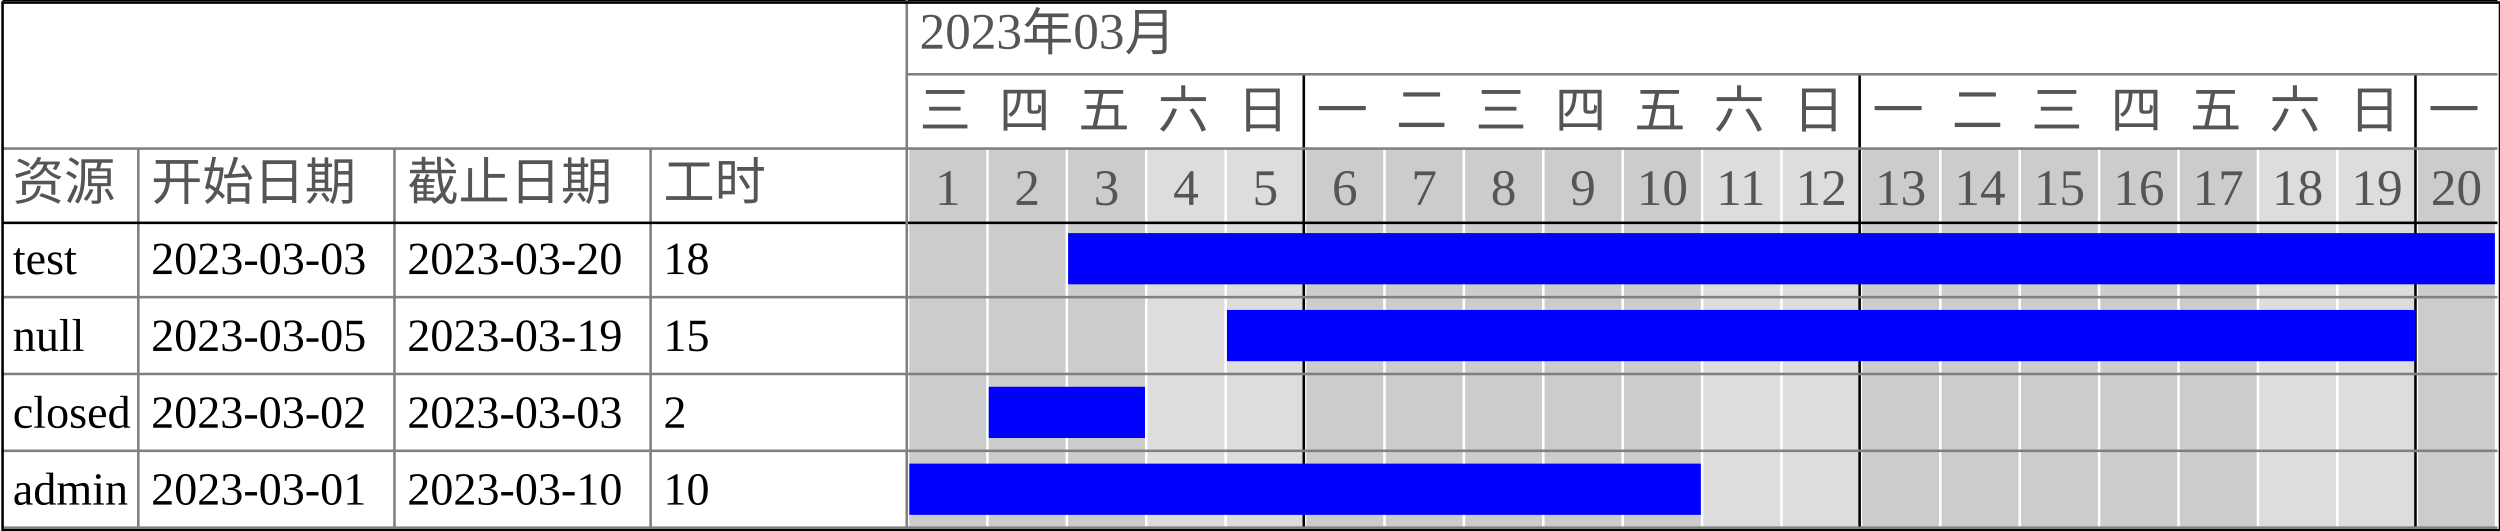
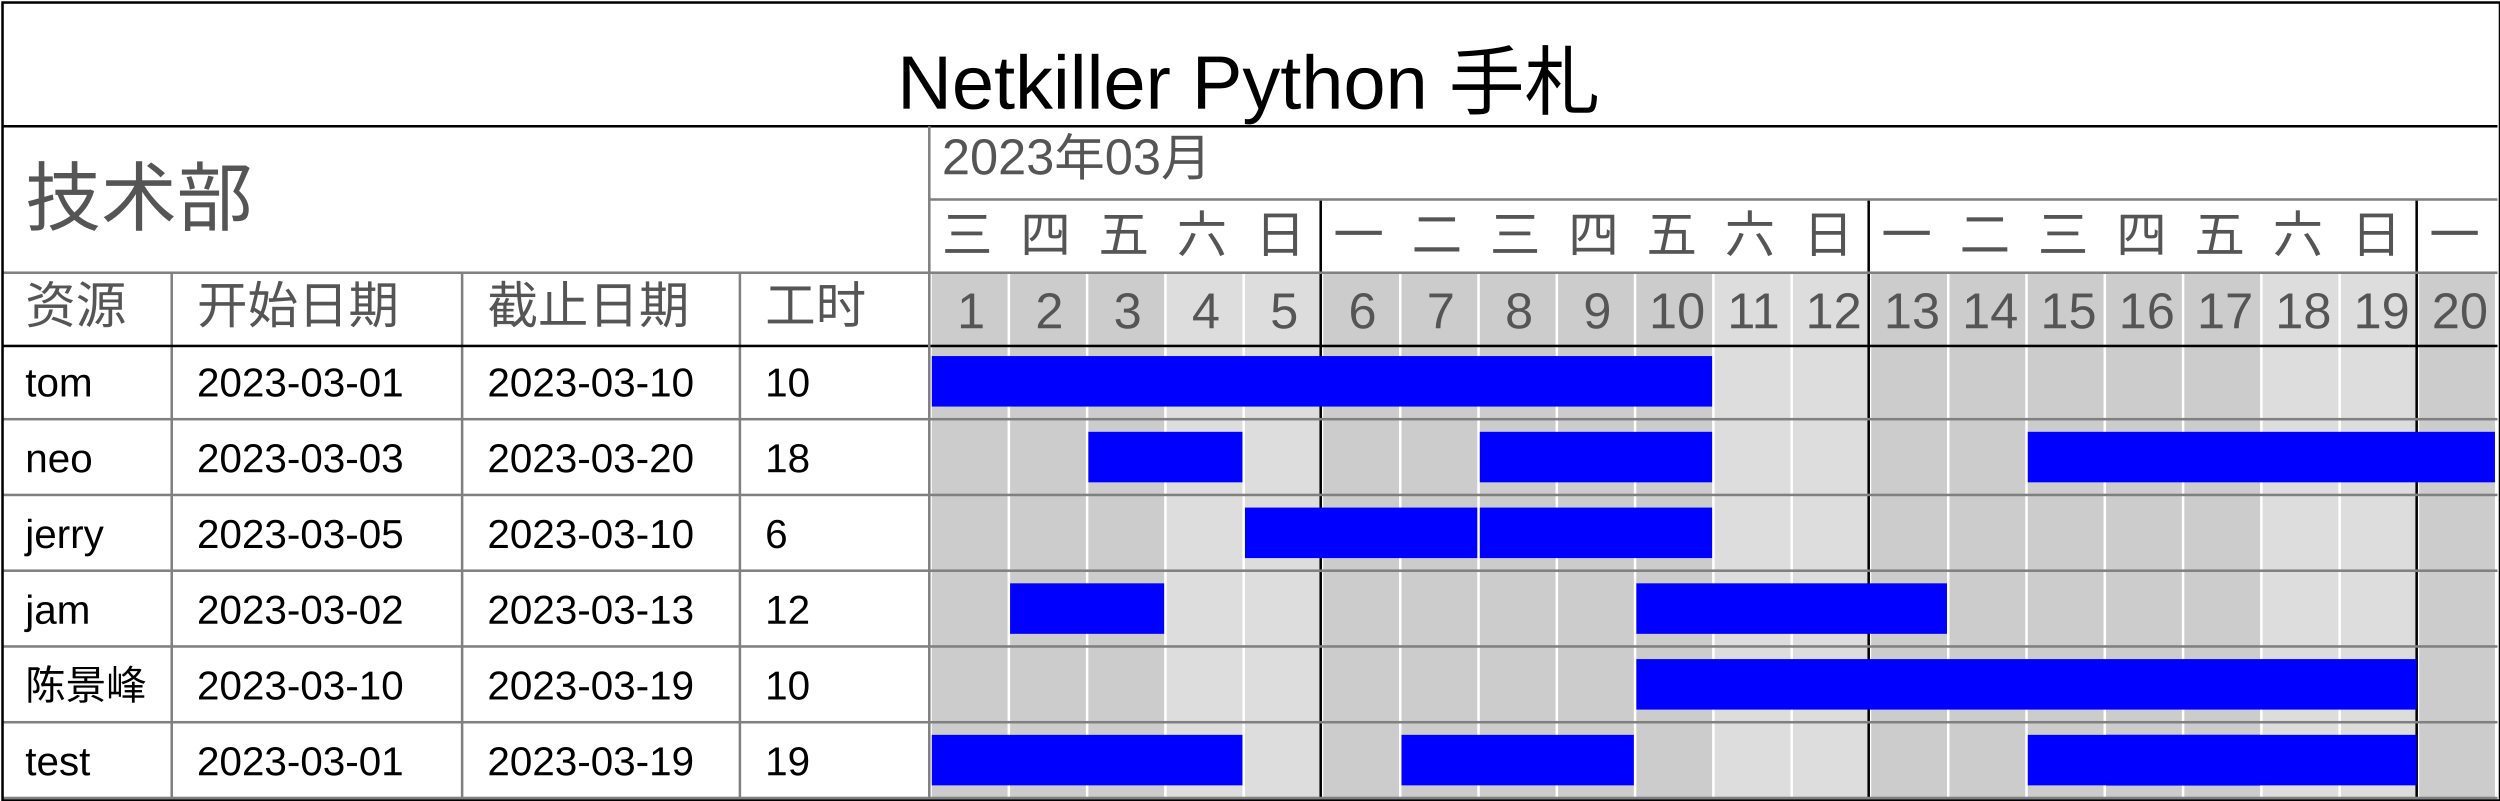
- <svg xmlns="http://www.w3.org/2000/svg" width="976" height="207" viewBox="0 0 976 207">
+ <svg xmlns="http://www.w3.org/2000/svg" width="990" height="317" viewBox="0 0 990 317">
  <defs>
</defs>
+   <style>
+         /* 全局默认字体设置 */
+         * {
+           font-family: 'PingFang SC', 'Microsoft YaHei', 'SimHei', 'Arial', sans-serif, 'SourceHanSansSC-Normal';
+           /* font-size: 16px;*/
+         }
+         </style>
+   <text x="494.5" y="25" font-size="30" text-anchor="middle" font-family="SourceHanSansSC-Normal" dominant-baseline="central">Netkiller Python 手札</text>
+   <text x="10" y="89" font-size="30" fill="#555555">技术部</text>
  <g id="workload">
    <g id="table">
-       <path d="M1,0 L975,0" stroke="black" />
-       <text x="5" y="78" font-size="20" fill="#555555">资源</text>
-       <path d="M54,58 L54,206" stroke="grey" />
-       <text x="59" y="78" font-size="20" fill="#555555">开始日期</text>
-       <path d="M154,58 L154,206" stroke="grey" />
-       <text x="159" y="78" font-size="20" fill="#555555">截止日期</text>
-       <path d="M254,58 L254,206" stroke="grey" />
-       <text x="259" y="78" font-size="20" fill="#555555">工时</text>
+       <path d="M1,50 L989,50" stroke="black" />
+       <text x="10" y="128" font-size="20" fill="#555555">资源</text>
+       <path d="M68,108 L68,316" stroke="grey" />
+       <text x="78" y="128" font-size="20" fill="#555555">开始日期</text>
+       <path d="M183,108 L183,316" stroke="grey" />
+       <text x="193" y="128" font-size="20" fill="#555555">截止日期</text>
+       <path d="M293,108 L293,316" stroke="grey" />
+       <text x="303" y="128" font-size="20" fill="#555555">工时</text>
    </g>
    <g id="year2023">
      <g id="month3">
        <g id="week09">
-           <text x="359" y="19" font-size="20" fill="#555555">2023年03月</text>
-           <text x="359" y="50" font-size="20" fill="#555555">三</text>
-           <rect x="355" y="58" width="30" height="148" fill="#cccccc">
+           <text x="373" y="69" font-size="20" fill="#555555">2023年03月</text>
+           <text x="373" y="100" font-size="20" fill="#555555">三</text>
+           <rect x="369" y="108" width="30" height="208" fill="#cccccc">
</rect>
-           <text x="365" y="80" font-size="20" fill="#555555">1</text>
-           <text x="390" y="50" font-size="20" fill="#555555">四</text>
-           <rect x="386" y="58" width="30" height="148" fill="#cccccc">
+           <text x="379" y="130" font-size="20" fill="#555555">1</text>
+           <text x="404" y="100" font-size="20" fill="#555555">四</text>
+           <rect x="400" y="108" width="30" height="208" fill="#cccccc">
</rect>
-           <text x="396" y="80" font-size="20" fill="#555555">2</text>
-           <text x="421" y="50" font-size="20" fill="#555555">五</text>
-           <rect x="417" y="58" width="30" height="148" fill="#cccccc">
+           <text x="410" y="130" font-size="20" fill="#555555">2</text>
+           <text x="435" y="100" font-size="20" fill="#555555">五</text>
+           <rect x="431" y="108" width="30" height="208" fill="#cccccc">
</rect>
-           <text x="427" y="80" font-size="20" fill="#555555">3</text>
-           <text x="452" y="50" font-size="20" fill="#555555">六</text>
-           <rect x="448" y="58" width="30" height="148" fill="#dddddd">
+           <text x="441" y="130" font-size="20" fill="#555555">3</text>
+           <text x="466" y="100" font-size="20" fill="#555555">六</text>
+           <rect x="462" y="108" width="30" height="208" fill="#dddddd">
</rect>
-           <text x="458" y="80" font-size="20" fill="#555555">4</text>
-           <text x="483" y="50" font-size="20" fill="#555555">日</text>
-           <rect x="479" y="58" width="30" height="148" fill="#dddddd">
+           <text x="472" y="130" font-size="20" fill="#555555">4</text>
+           <text x="497" y="100" font-size="20" fill="#555555">日</text>
+           <rect x="493" y="108" width="30" height="208" fill="#dddddd">
</rect>
-           <path d="M509,29 L509,206" stroke="black" />
-           <text x="489" y="80" font-size="20" fill="#555555">5</text>
+           <path d="M523,79 L523,316" stroke="black" />
+           <text x="503" y="130" font-size="20" fill="#555555">5</text>
        </g>
        <g id="week10">
-           <text x="514" y="50" font-size="20" fill="#555555">一</text>
-           <rect x="510" y="58" width="30" height="148" fill="#cccccc">
+           <text x="528" y="100" font-size="20" fill="#555555">一</text>
+           <rect x="524" y="108" width="30" height="208" fill="#cccccc">
</rect>
-           <text x="520" y="80" font-size="20" fill="#555555">6</text>
-           <text x="545" y="50" font-size="20" fill="#555555">二</text>
-           <rect x="541" y="58" width="30" height="148" fill="#cccccc">
+           <text x="534" y="130" font-size="20" fill="#555555">6</text>
+           <text x="559" y="100" font-size="20" fill="#555555">二</text>
+           <rect x="555" y="108" width="30" height="208" fill="#cccccc">
</rect>
-           <text x="551" y="80" font-size="20" fill="#555555">7</text>
-           <text x="576" y="50" font-size="20" fill="#555555">三</text>
-           <rect x="572" y="58" width="30" height="148" fill="#cccccc">
+           <text x="565" y="130" font-size="20" fill="#555555">7</text>
+           <text x="590" y="100" font-size="20" fill="#555555">三</text>
+           <rect x="586" y="108" width="30" height="208" fill="#cccccc">
</rect>
-           <text x="582" y="80" font-size="20" fill="#555555">8</text>
-           <text x="607" y="50" font-size="20" fill="#555555">四</text>
-           <rect x="603" y="58" width="30" height="148" fill="#cccccc">
+           <text x="596" y="130" font-size="20" fill="#555555">8</text>
+           <text x="621" y="100" font-size="20" fill="#555555">四</text>
+           <rect x="617" y="108" width="30" height="208" fill="#cccccc">
</rect>
-           <text x="613" y="80" font-size="20" fill="#555555">9</text>
-           <text x="638" y="50" font-size="20" fill="#555555">五</text>
-           <rect x="634" y="58" width="30" height="148" fill="#cccccc">
+           <text x="627" y="130" font-size="20" fill="#555555">9</text>
+           <text x="652" y="100" font-size="20" fill="#555555">五</text>
+           <rect x="648" y="108" width="30" height="208" fill="#cccccc">
</rect>
-           <text x="639" y="80" font-size="20" fill="#555555">10</text>
-           <text x="669" y="50" font-size="20" fill="#555555">六</text>
-           <rect x="665" y="58" width="30" height="148" fill="#dddddd">
+           <text x="653" y="130" font-size="20" fill="#555555">10</text>
+           <text x="683" y="100" font-size="20" fill="#555555">六</text>
+           <rect x="679" y="108" width="30" height="208" fill="#dddddd">
</rect>
-           <text x="670" y="80" font-size="20" fill="#555555">11</text>
-           <text x="700" y="50" font-size="20" fill="#555555">日</text>
-           <rect x="696" y="58" width="30" height="148" fill="#dddddd">
+           <text x="684" y="130" font-size="20" fill="#555555">11</text>
+           <text x="714" y="100" font-size="20" fill="#555555">日</text>
+           <rect x="710" y="108" width="30" height="208" fill="#dddddd">
</rect>
-           <path d="M726,29 L726,206" stroke="black" />
-           <text x="701" y="80" font-size="20" fill="#555555">12</text>
+           <path d="M740,79 L740,316" stroke="black" />
+           <text x="715" y="130" font-size="20" fill="#555555">12</text>
        </g>
        <g id="week11">
-           <text x="731" y="50" font-size="20" fill="#555555">一</text>
-           <rect x="727" y="58" width="30" height="148" fill="#cccccc">
+           <text x="745" y="100" font-size="20" fill="#555555">一</text>
+           <rect x="741" y="108" width="30" height="208" fill="#cccccc">
</rect>
-           <text x="732" y="80" font-size="20" fill="#555555">13</text>
-           <text x="762" y="50" font-size="20" fill="#555555">二</text>
-           <rect x="758" y="58" width="30" height="148" fill="#cccccc">
+           <text x="746" y="130" font-size="20" fill="#555555">13</text>
+           <text x="776" y="100" font-size="20" fill="#555555">二</text>
+           <rect x="772" y="108" width="30" height="208" fill="#cccccc">
</rect>
-           <text x="763" y="80" font-size="20" fill="#555555">14</text>
-           <text x="793" y="50" font-size="20" fill="#555555">三</text>
-           <rect x="789" y="58" width="30" height="148" fill="#cccccc">
+           <text x="777" y="130" font-size="20" fill="#555555">14</text>
+           <text x="807" y="100" font-size="20" fill="#555555">三</text>
+           <rect x="803" y="108" width="30" height="208" fill="#cccccc">
</rect>
-           <text x="794" y="80" font-size="20" fill="#555555">15</text>
-           <text x="824" y="50" font-size="20" fill="#555555">四</text>
-           <rect x="820" y="58" width="30" height="148" fill="#cccccc">
+           <text x="808" y="130" font-size="20" fill="#555555">15</text>
+           <text x="838" y="100" font-size="20" fill="#555555">四</text>
+           <rect x="834" y="108" width="30" height="208" fill="#cccccc">
</rect>
-           <text x="825" y="80" font-size="20" fill="#555555">16</text>
-           <text x="855" y="50" font-size="20" fill="#555555">五</text>
-           <rect x="851" y="58" width="30" height="148" fill="#cccccc">
+           <text x="839" y="130" font-size="20" fill="#555555">16</text>
+           <text x="869" y="100" font-size="20" fill="#555555">五</text>
+           <rect x="865" y="108" width="30" height="208" fill="#cccccc">
</rect>
-           <text x="856" y="80" font-size="20" fill="#555555">17</text>
-           <text x="886" y="50" font-size="20" fill="#555555">六</text>
-           <rect x="882" y="58" width="30" height="148" fill="#dddddd">
+           <text x="870" y="130" font-size="20" fill="#555555">17</text>
+           <text x="900" y="100" font-size="20" fill="#555555">六</text>
+           <rect x="896" y="108" width="30" height="208" fill="#dddddd">
</rect>
-           <text x="887" y="80" font-size="20" fill="#555555">18</text>
-           <text x="917" y="50" font-size="20" fill="#555555">日</text>
-           <rect x="913" y="58" width="30" height="148" fill="#dddddd">
+           <text x="901" y="130" font-size="20" fill="#555555">18</text>
+           <text x="931" y="100" font-size="20" fill="#555555">日</text>
+           <rect x="927" y="108" width="30" height="208" fill="#dddddd">
</rect>
-           <path d="M943,29 L943,206" stroke="black" />
-           <text x="918" y="80" font-size="20" fill="#555555">19</text>
+           <path d="M957,79 L957,316" stroke="black" />
+           <text x="932" y="130" font-size="20" fill="#555555">19</text>
        </g>
        <g id="week12">
-           <text x="948" y="50" font-size="20" fill="#555555">一</text>
-           <rect x="944" y="58" width="30" height="148" fill="#cccccc">
+           <text x="962" y="100" font-size="20" fill="#555555">一</text>
+           <rect x="958" y="108" width="30" height="208" fill="#cccccc">
</rect>
-           <text x="949" y="80" font-size="20" fill="#555555">20</text>
+           <text x="963" y="130" font-size="20" fill="#555555">20</text>
        </g>
      </g>
    </g>
-     <path d="M354,29 L975,29" stroke="grey" />
-     <path d="M1,58 L975,58" stroke="grey" />
-     <path d="M1,87 L975,87" stroke="black" />
-     <path d="M354,0 L354,206" stroke="grey" />
-     <text x="5" y="107" font-size="18" text-anchor="start">test</text>
-     <text x="59" y="107" font-size="18" text-anchor="start">2023-03-03</text>
-     <text x="159" y="107" font-size="18" text-anchor="start">2023-03-20</text>
-     <text x="259" y="107" font-size="18" text-anchor="start">18</text>
-     <rect x="417" y="91" width="557" height="20" fill="blue">
+     <path d="M368,79 L989,79" stroke="grey" />
+     <path d="M1,108 L989,108" stroke="grey" />
+     <path d="M1,137 L989,137" stroke="black" />
+     <path d="M368,50 L368,316" stroke="grey" />
+     <text x="10" y="157" font-size="16" text-anchor="start">tom</text>
+     <text x="78" y="157" font-size="16" text-anchor="start">2023-03-01</text>
+     <text x="193" y="157" font-size="16" text-anchor="start">2023-03-10</text>
+     <text x="303" y="157" font-size="16" text-anchor="start">10</text>
+     <rect x="369" y="141" width="309" height="20" fill="blue">
</rect>
-     <path d="M1,116 L975,116" stroke="grey" />
-     <text x="5" y="137" font-size="18" text-anchor="start">null</text>
-     <text x="59" y="137" font-size="18" text-anchor="start">2023-03-05</text>
-     <text x="159" y="137" font-size="18" text-anchor="start">2023-03-19</text>
-     <text x="259" y="137" font-size="18" text-anchor="start">15</text>
-     <rect x="479" y="121" width="464" height="20" fill="blue">
+     <path d="M1,166 L989,166" stroke="grey" />
+     <text x="10" y="187" font-size="16" text-anchor="start">neo</text>
+     <text x="78" y="187" font-size="16" text-anchor="start">2023-03-03</text>
+     <text x="193" y="187" font-size="16" text-anchor="start">2023-03-20</text>
+     <text x="303" y="187" font-size="16" text-anchor="start">18</text>
+     <rect x="431" y="171" width="61" height="20" fill="blue">
</rect>
-     <path d="M1,146 L975,146" stroke="grey" />
-     <text x="5" y="167" font-size="18" text-anchor="start">closed</text>
-     <text x="59" y="167" font-size="18" text-anchor="start">2023-03-02</text>
-     <text x="159" y="167" font-size="18" text-anchor="start">2023-03-03</text>
-     <text x="259" y="167" font-size="18" text-anchor="start">2</text>
-     <rect x="386" y="151" width="61" height="20" fill="blue">
+     <rect x="586" y="171" width="92" height="20" fill="blue">
</rect>
-     <path d="M1,176 L975,176" stroke="grey" />
-     <text x="5" y="197" font-size="18" text-anchor="start">admin</text>
-     <text x="59" y="197" font-size="18" text-anchor="start">2023-03-01</text>
-     <text x="159" y="197" font-size="18" text-anchor="start">2023-03-10</text>
-     <text x="259" y="197" font-size="18" text-anchor="start">10</text>
-     <rect x="355" y="181" width="309" height="20" fill="blue">
+     <rect x="803" y="171" width="185" height="20" fill="blue">
</rect>
-     <path d="M1,206 L975,206" stroke="grey" />
+     <path d="M1,196 L989,196" stroke="grey" />
+     <text x="10" y="217" font-size="16" text-anchor="start">jerry</text>
+     <text x="78" y="217" font-size="16" text-anchor="start">2023-03-05</text>
+     <text x="193" y="217" font-size="16" text-anchor="start">2023-03-10</text>
+     <text x="303" y="217" font-size="16" text-anchor="start">6</text>
+     <rect x="493" y="201" width="92" height="20" fill="blue">
+ </rect>
+     <rect x="586" y="201" width="92" height="20" fill="blue">
+ </rect>
+     <path d="M1,226 L989,226" stroke="grey" />
+     <text x="10" y="247" font-size="16" text-anchor="start">jam</text>
+     <text x="78" y="247" font-size="16" text-anchor="start">2023-03-02</text>
+     <text x="193" y="247" font-size="16" text-anchor="start">2023-03-13</text>
+     <text x="303" y="247" font-size="16" text-anchor="start">12</text>
+     <rect x="400" y="231" width="61" height="20" fill="blue">
+ </rect>
+     <rect x="648" y="231" width="123" height="20" fill="blue">
+ </rect>
+     <path d="M1,256 L989,256" stroke="grey" />
+     <text x="10" y="277" font-size="16" text-anchor="start">陈景峰</text>
+     <text x="78" y="277" font-size="16" text-anchor="start">2023-03-10</text>
+     <text x="193" y="277" font-size="16" text-anchor="start">2023-03-19</text>
+     <text x="303" y="277" font-size="16" text-anchor="start">10</text>
+     <rect x="648" y="261" width="309" height="20" fill="blue">
+ </rect>
+     <path d="M1,286 L989,286" stroke="grey" />
+     <text x="10" y="307" font-size="16" text-anchor="start">test</text>
+     <text x="78" y="307" font-size="16" text-anchor="start">2023-03-01</text>
+     <text x="193" y="307" font-size="16" text-anchor="start">2023-03-19</text>
+     <text x="303" y="307" font-size="16" text-anchor="start">19</text>
+     <rect x="369" y="291" width="123" height="20" fill="blue">
+ </rect>
+     <rect x="555" y="291" width="92" height="20" fill="blue">
+ </rect>
+     <rect x="834" y="291" width="61" height="20" fill="blue">
+ </rect>
+     <rect x="803" y="291" width="154" height="20" fill="blue">
+ </rect>
+     <path d="M1,316 L989,316" stroke="grey" />
  </g>
-   <rect x="1" y="1" width="975" height="206" fill="none" stroke="black" />
+   <rect x="1" y="1" width="989" height="316" fill="none" stroke="black" />
</svg>
